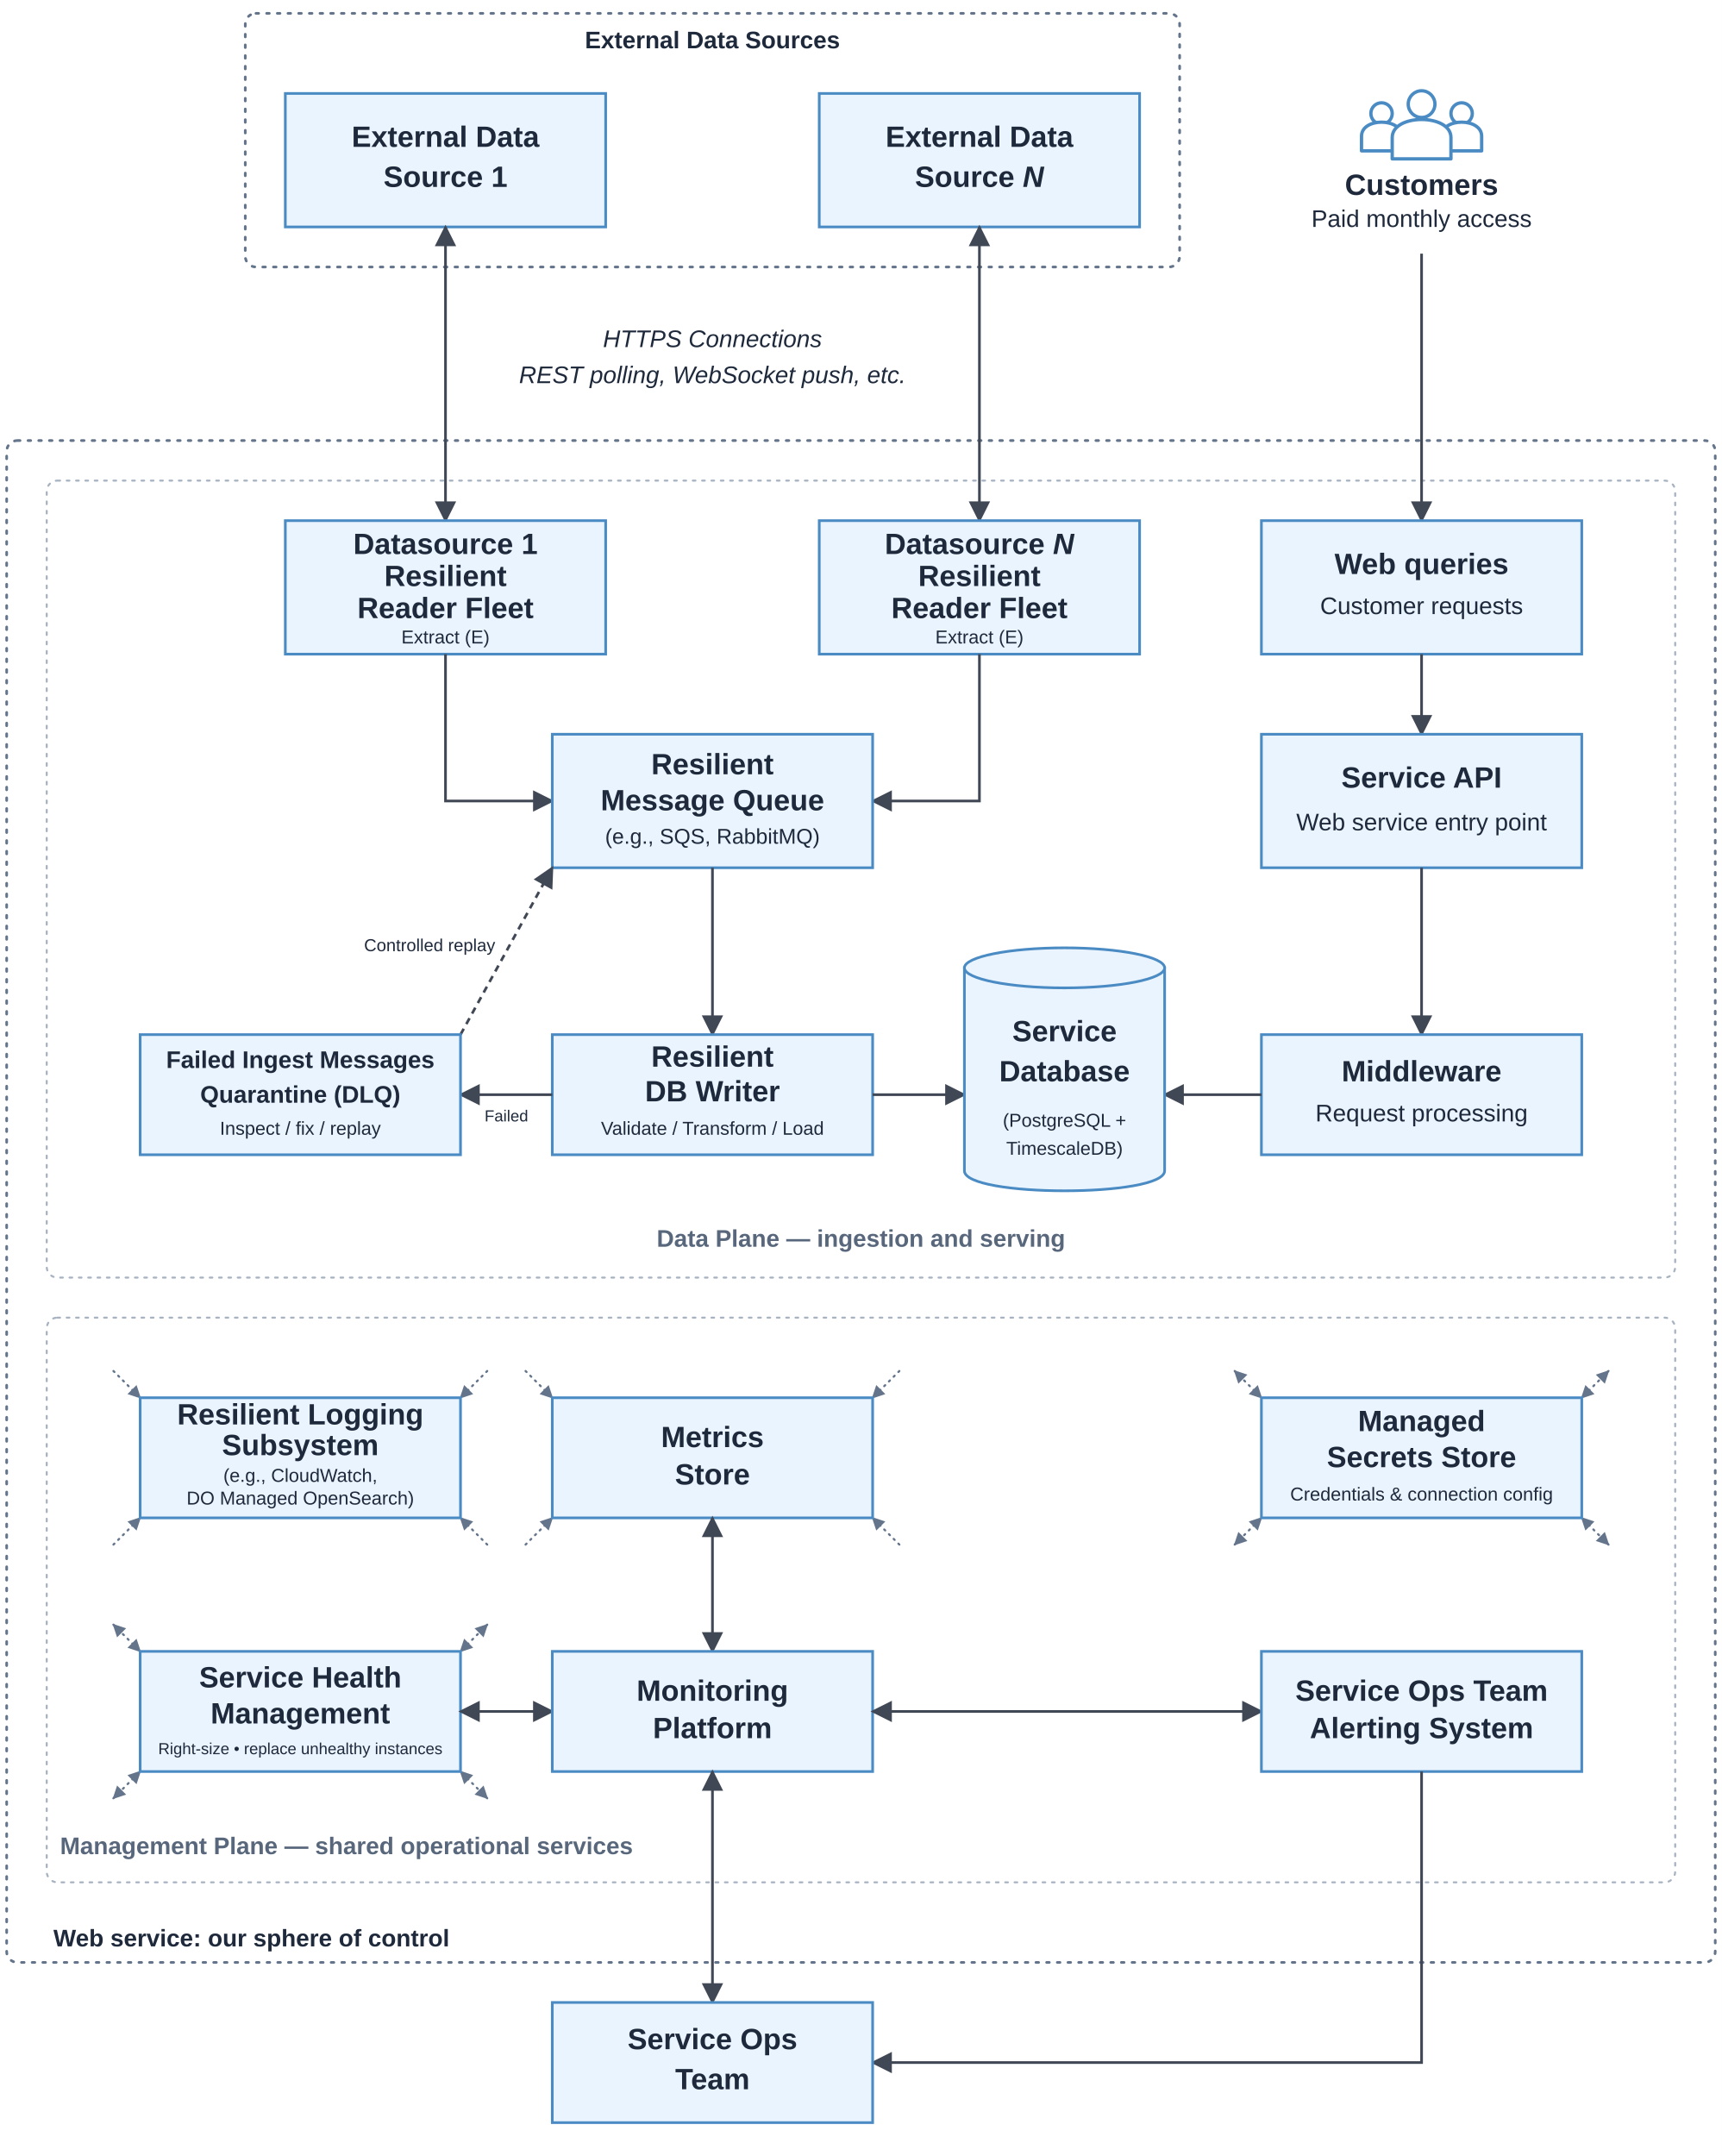
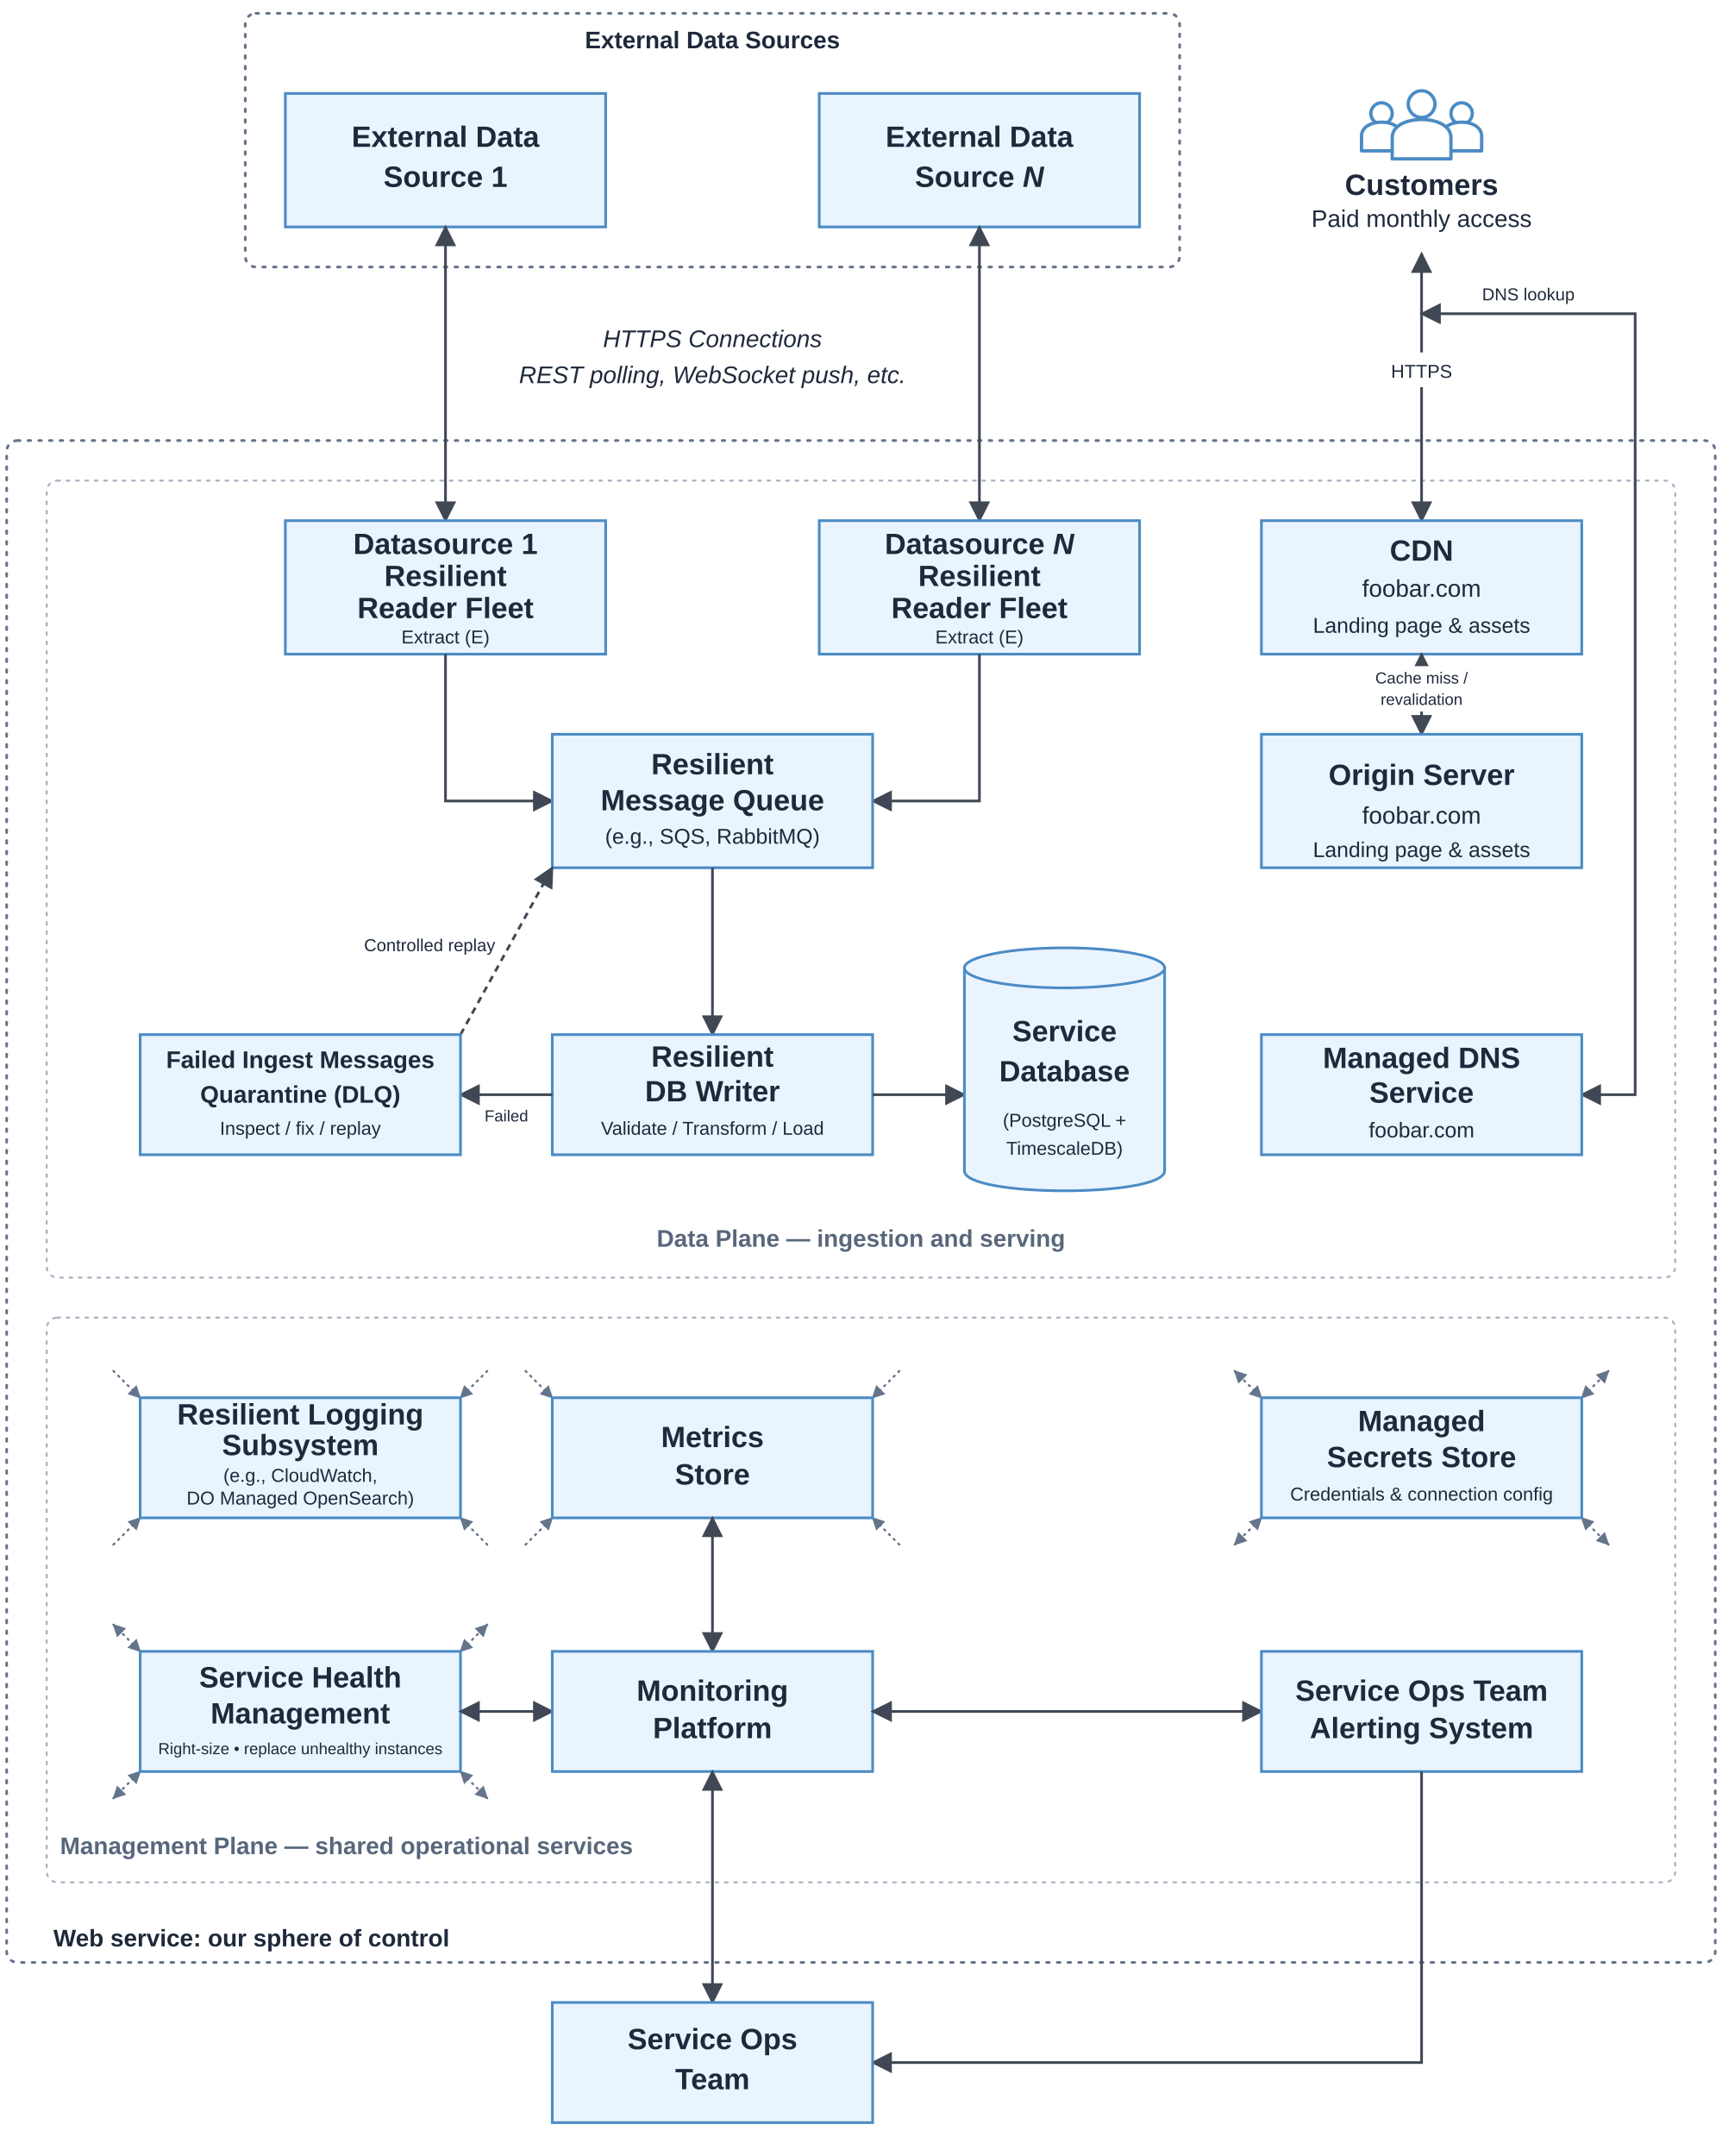
<svg xmlns="http://www.w3.org/2000/svg" width="1290" height="1615" viewBox="0 0 1290 1615" role="img" aria-labelledby="diagram-title diagram-description">
  <defs>
    <marker id="arrow" viewBox="0 0 10 10" refX="9" refY="5" markerWidth="8" markerHeight="8" orient="auto-start-reverse">
      <path d="M 0 0 L 10 5 L 0 10 Z" fill="#414855" />
    </marker>
    <marker id="log-arrow" viewBox="0 0 10 10" refX="9" refY="5" markerWidth="6" markerHeight="6" orient="auto-start-reverse">
      <path d="M 0 0 L 10 5 L 0 10 Z" fill="#64748b" />
    </marker>
  </defs>
  <style>
    text { font-family: Arial, Helvetica, sans-serif; fill: #1e293b; text-anchor: middle; }
    .plane { fill: none; stroke: #a8b3c2; stroke-width: 1.5; stroke-dasharray: 2 5; stroke-linecap: round; }
    .plane-label { font-size: 18px; font-weight: 600; fill: #58677b; }
    .node { fill: #eaf4ff; stroke: #4b8bc4; stroke-width: 2; }
    .title { font-size: 22px; font-weight: 600; }
    .detail { font-size: 18px; }
    .small { font-size: 16px; }
    .flow { fill: none; stroke: #414855; stroke-width: 2; marker-end: url(#arrow); }
    .both { marker-start: url(#arrow); }
    .replay { stroke-dasharray: 5 4; }
    .secrets-flow, .control-flow { fill: none; stroke: #64748b; stroke-width: 1.6; stroke-dasharray: 1 4; stroke-linecap: round; marker-start: url(#log-arrow); marker-end: url(#log-arrow); }
    .log-flow, .metric-flow { fill: none; stroke: #64748b; stroke-width: 1.6; stroke-dasharray: 1 4; stroke-linecap: round; marker-end: url(#log-arrow); }
  </style>
  <rect width="1290" height="1615" fill="#ffffff" />
  <g aria-label="External Data Sources">
    <rect x="183.75" y="10" width="700" height="190" rx="8" fill="none" stroke="#64748b" stroke-width="2" stroke-dasharray="2 6" stroke-linecap="round" />
    <text x="533.75" y="40" dominant-baseline="text-after-edge" style="font-size: 18px; font-weight: 600;">External Data Sources</text>
  </g>
  <g transform="translate(0, 30)">
    <g aria-label="External Data Source 1">
      <rect class="node" x="213.75" y="40" width="240" height="100" />
      <text class="title" x="333.75" y="80">External Data</text>
      <text class="title" x="333.75" y="110">Source 1</text>
    </g>
    <g aria-label="External Data Source N">
      <rect class="node" x="613.75" y="40" width="240" height="100" />
      <text class="title" x="733.75" y="80">External Data</text>
      <text class="title" x="733.75" y="110">Source <tspan font-style="italic">N</tspan>
      </text>
    </g>
    <g aria-label="Customers: multiple people with paid monthly access">
      <g transform="translate(1065, 55)" fill="#ffffff" stroke="#4b8bc4" stroke-width="2.5" stroke-linecap="round" stroke-linejoin="round" aria-hidden="true">
        <circle cx="-30" cy="0" r="8" />
        <path d="M -45 28 V 17 C -45 3 -15 3 -15 17 V 28 Z" />
        <circle cx="30" cy="0" r="8" />
        <path d="M 15 28 V 17 C 15 3 45 3 45 17 V 28 Z" />
        <circle cx="0" cy="-7" r="10" />
        <path d="M -22 34 V 18 C -22 0 22 0 22 18 V 34 Z" />
      </g>
      <text class="title" x="1065" y="116">Customers</text>
      <text class="detail" x="1065" y="140">Paid monthly access</text>
    </g>
    <g transform="translate(0, 50)">
      <rect x="5" y="250" width="1280" height="1140" rx="8" fill="none" stroke="#64748b" stroke-width="2" stroke-dasharray="2 6" stroke-linecap="round" />
      <text x="40" y="1378" style="text-anchor: start; font-size: 18px; font-weight: 600;">Web service: our sphere of control</text>
      <g aria-label="Data Plane: ingestion and serving">
        <rect class="plane" x="35" y="280" width="1220" height="597" rx="8" />
        <text class="plane-label" x="645" y="842" dominant-baseline="text-before-edge">Data Plane — ingestion and serving</text>
      </g>
      <g aria-label="Management Plane: shared operational services">
        <rect class="plane" x="35" y="907" width="1220" height="423" rx="8" />
        <text class="plane-label" x="45" y="1297" dominant-baseline="text-before-edge" style="text-anchor: start;">Management Plane — shared operational services</text>
      </g>
      <path class="flow both" d="M 333.75 90 V 310" />
      <path class="flow both" d="M 733.75 90 V 310" />
      <g aria-label="HTTPS Connections: REST polling, WebSocket push, etc." font-style="italic">
        <text class="detail" x="533.75" y="180">HTTPS Connections</text>
        <text class="detail" x="533.75" y="207">REST polling, WebSocket push, etc.</text>
      </g>
-       <path class="flow" d="M 1065 110 V 310" />
+       <path class="flow both" d="M 1065 110 V 310" />
+       <path class="flow both" d="M 1065 155 H 1225 V 740 H 1185" />
+       <text x="1145" y="145" style="font-size: 13px;">DNS lookup</text>
+       <rect x="1027" y="184" width="76" height="26" fill="#ffffff" />
+       <text x="1065" y="203" style="font-size: 14px;">HTTPS</text>
      <g transform="translate(0, 30)">
        <g aria-label="Datasource 1 Resilient Reader Fleet">
          <rect class="node" x="213.75" y="280" width="240" height="100" />
          <text class="title" x="333.75" y="305">Datasource 1</text>
          <text class="title" x="333.75" y="329">Resilient</text>
          <text class="title" x="333.75" y="353">Reader Fleet</text>
          <text x="333.75" y="372" style="font-size: 14px;">Extract (E)</text>
        </g>
        <g aria-label="Datasource N Resilient Reader Fleet">
          <rect class="node" x="613.75" y="280" width="240" height="100" />
          <text class="title" x="733.75" y="305">Datasource <tspan font-style="italic">N</tspan>
          </text>
          <text class="title" x="733.75" y="329">Resilient</text>
          <text class="title" x="733.75" y="353">Reader Fleet</text>
          <text x="733.75" y="372" style="font-size: 14px;">Extract (E)</text>
        </g>
-         <g aria-label="Web queries">
+         <g aria-label="CDN for the foobar.com landing page">
          <rect class="node" x="945" y="280" width="240" height="100" />
-           <text class="title" x="1065" y="320">Web queries</text>
-           <text class="detail" x="1065" y="350">Customer requests</text>
+           <text class="title" x="1065" y="310">CDN</text>
+           <text class="detail" x="1065" y="337">foobar.com</text>
+           <text class="small" x="1065" y="364">Landing page &amp; assets</text>
        </g>
        <path class="flow" d="M 333.75 380 V 490 H 413.75" />
        <path class="flow" d="M 733.75 380 V 490 H 653.75" />
-         <path class="flow" d="M 1065 380 V 440" />
+         <path class="flow both" d="M 1065 380 V 440" />
+         <rect x="1010" y="389" width="110" height="34" fill="#ffffff" />
+         <text x="1065" y="402" style="font-size: 12px;">Cache miss /</text>
+         <text x="1065" y="418" style="font-size: 12px;">revalidation</text>
        <g aria-label="Resilient message queue">
          <rect class="node" x="413.75" y="440" width="240" height="100" />
          <text class="title" x="533.75" y="470">Resilient</text>
          <text class="title" x="533.75" y="497">Message Queue</text>
          <text class="small" x="533.75" y="522">(e.g., SQS, RabbitMQ)</text>
        </g>
-         <g aria-label="Service API">
+         <g aria-label="Managed DNS Service for foobar.com, lookaside lookup">
+           <rect class="node" x="945" y="665" width="240" height="90" />
+           <text class="title" x="1065" y="690">Managed DNS</text>
+           <text class="title" x="1065" y="716">Service</text>
+           <text class="small" x="1065" y="742">foobar.com</text>
+         </g>
+         <g aria-label="Origin Server for foobar.com">
          <rect class="node" x="945" y="440" width="240" height="100" />
-           <text class="title" x="1065" y="480">Service API</text>
-           <text class="detail" x="1065" y="512">Web service entry point</text>
+           <text class="title" x="1065" y="478">Origin Server</text>
+           <text class="detail" x="1065" y="507">foobar.com</text>
+           <text class="small" x="1065" y="532">Landing page &amp; assets</text>
        </g>
        <path class="flow" d="M 533.75 540 V 665" />
-         <path class="flow" d="M 1065 540 V 665" />
        <g aria-label="Resilient database writer">
          <rect class="node" x="413.75" y="665" width="240" height="90" />
          <text class="title" x="533.75" y="689">Resilient</text>
          <text class="title" x="533.75" y="715">DB Writer</text>
          <text x="533.75" y="740" style="font-size: 14px;">Validate / Transform / Load</text>
        </g>
        <path class="flow" d="M 413.75 710 H 345" />
        <text x="379.375" y="730" style="font-size: 12px;">Failed</text>
        <path class="flow replay" d="M 345 665 L 413.75 540" />
        <text x="321.875" y="602.5" style="font-size: 13px;">Controlled replay</text>
        <g aria-label="Failed Ingest Messages / Quarantine, dead-letter queue">
          <rect class="node" x="105" y="665" width="240" height="90" />
          <text x="225" y="690" style="font-size: 18px; font-weight: 600;">Failed Ingest Messages</text>
          <text x="225" y="716" style="font-size: 18px; font-weight: 600;">Quarantine (DLQ)</text>
          <text x="225" y="740" style="font-size: 14px;">Inspect / fix / replay</text>
        </g>
-         <g aria-label="Middleware">
-           <rect class="node" x="945" y="665" width="240" height="90" />
-           <text class="title" x="1065" y="700">Middleware</text>
-           <text class="detail" x="1065" y="730">Request processing</text>
-         </g>
        <path class="flow" d="M 653.75 710 H 722.5" />
-         <path class="flow" d="M 945 710 H 872.5" />
        <g aria-label="Service database, PostgreSQL and TimescaleDB">
          <path class="node" d="M 722.5 615 V 767 C 722.5 787 872.5 787 872.5 767 V 615 Z" />
          <ellipse class="node" cx="797.5" cy="615" rx="75" ry="15" />
          <text class="title" x="797.5" y="670">Service</text>
          <text class="title" x="797.5" y="700">Database</text>
          <text x="797.5" y="734" style="font-size: 14px;">(PostgreSQL +</text>
          <text x="797.5" y="755" style="font-size: 14px;">TimescaleDB)</text>
        </g>
        <g transform="translate(255, 307)">
          <g aria-label="Components request and receive credentials from the Managed Secrets Store">
            <path class="secrets-flow" d="M 670 610 L 690 630" />
            <path class="secrets-flow" d="M 950 610 L 930 630" />
            <path class="secrets-flow" d="M 670 740 L 690 720" />
            <path class="secrets-flow" d="M 950 740 L 930 720" />
          </g>
          <g aria-label="Managed Secrets Store: credentials and connection configuration">
            <rect class="node" x="690" y="630" width="240" height="90" />
            <text class="title" x="810" y="655">Managed</text>
            <text class="title" x="810" y="682">Secrets Store</text>
            <text x="810" y="707" style="font-size: 14px;">Credentials &amp; connection config</text>
          </g>
        </g>
        <g transform="translate(-552.5, 307)">
          <g aria-label="Every component sends logs to the Resilient Logging Subsystem">
            <path class="log-flow" d="M 637.5 610 L 657.5 630" />
            <path class="log-flow" d="M 917.5 610 L 897.5 630" />
            <path class="log-flow" d="M 637.5 740 L 657.5 720" />
            <path class="log-flow" d="M 917.5 740 L 897.5 720" />
          </g>
          <g aria-label="Resilient Logging Subsystem">
            <rect class="node" x="657.5" y="630" width="240" height="90" />
            <text class="title" x="777.5" y="650">Resilient Logging</text>
            <text class="title" x="777.5" y="673">Subsystem</text>
            <text x="777.5" y="693" style="font-size: 14px;">(e.g., CloudWatch,</text>
            <text x="777.5" y="710" style="font-size: 14px;">DO Managed OpenSearch)</text>
          </g>
        </g>
        <g transform="translate(348.75, -203)">
          <g aria-label="Metrics from every component reach the shared Metrics Store">
            <path class="metric-flow" d="M 45 1120 L 65 1140" />
            <path class="metric-flow" d="M 325 1120 L 305 1140" />
            <path class="metric-flow" d="M 45 1250 L 65 1230" />
            <path class="metric-flow" d="M 325 1250 L 305 1230" />
          </g>
          <g aria-label="Metrics Store">
            <rect class="node" x="65" y="1140" width="240" height="90" />
            <text class="title" x="185" y="1177">Metrics</text>
            <text class="title" x="185" y="1205">Store</text>
          </g>
        </g>
        <path class="flow both" d="M 533.75 1027 V 1127" />
        <g transform="translate(0, -13)">
          <g aria-label="Service Health Management: workload control and status">
            <path class="control-flow" d="M 85 1120 L 105 1140" />
            <path class="control-flow" d="M 365 1120 L 345 1140" />
            <path class="control-flow" d="M 85 1250 L 105 1230" />
            <path class="control-flow" d="M 365 1250 L 345 1230" />
          </g>
          <g aria-label="Service Health Management: right-size and replace unhealthy instances">
            <rect class="node" x="105" y="1140" width="240" height="90" />
            <text class="title" x="225" y="1167">Service Health</text>
            <text class="title" x="225" y="1194">Management</text>
            <text x="225" y="1217" style="font-size: 12px;">Right-size • replace unhealthy instances</text>
          </g>
          <path class="flow both" d="M 345 1185 H 413.75" />
          <g aria-label="Monitoring Platform">
            <rect class="node" x="413.75" y="1140" width="240" height="90" />
            <text class="title" x="533.75" y="1177">Monitoring</text>
            <text class="title" x="533.75" y="1205">Platform</text>
          </g>
          <path class="flow both" d="M 653.75 1185 H 945" />
          <g aria-label="Service Ops Team Alerting System">
            <rect class="node" x="945" y="1140" width="240" height="90" />
            <text class="title" x="1065" y="1177">Service Ops Team</text>
            <text class="title" x="1065" y="1205">Alerting System</text>
          </g>
        </g>
        <path class="flow both" d="M 533.75 1217 V 1390" />
        <path class="flow" d="M 1065 1217 V 1435 H 653.75" />
        <g aria-label="Service Ops Team">
          <rect class="node" x="413.75" y="1390" width="240" height="90" />
          <text class="title" x="533.75" y="1425">Service Ops</text>
          <text class="title" x="533.75" y="1455">Team</text>
        </g>
      </g>
    </g>
  </g>
</svg>
